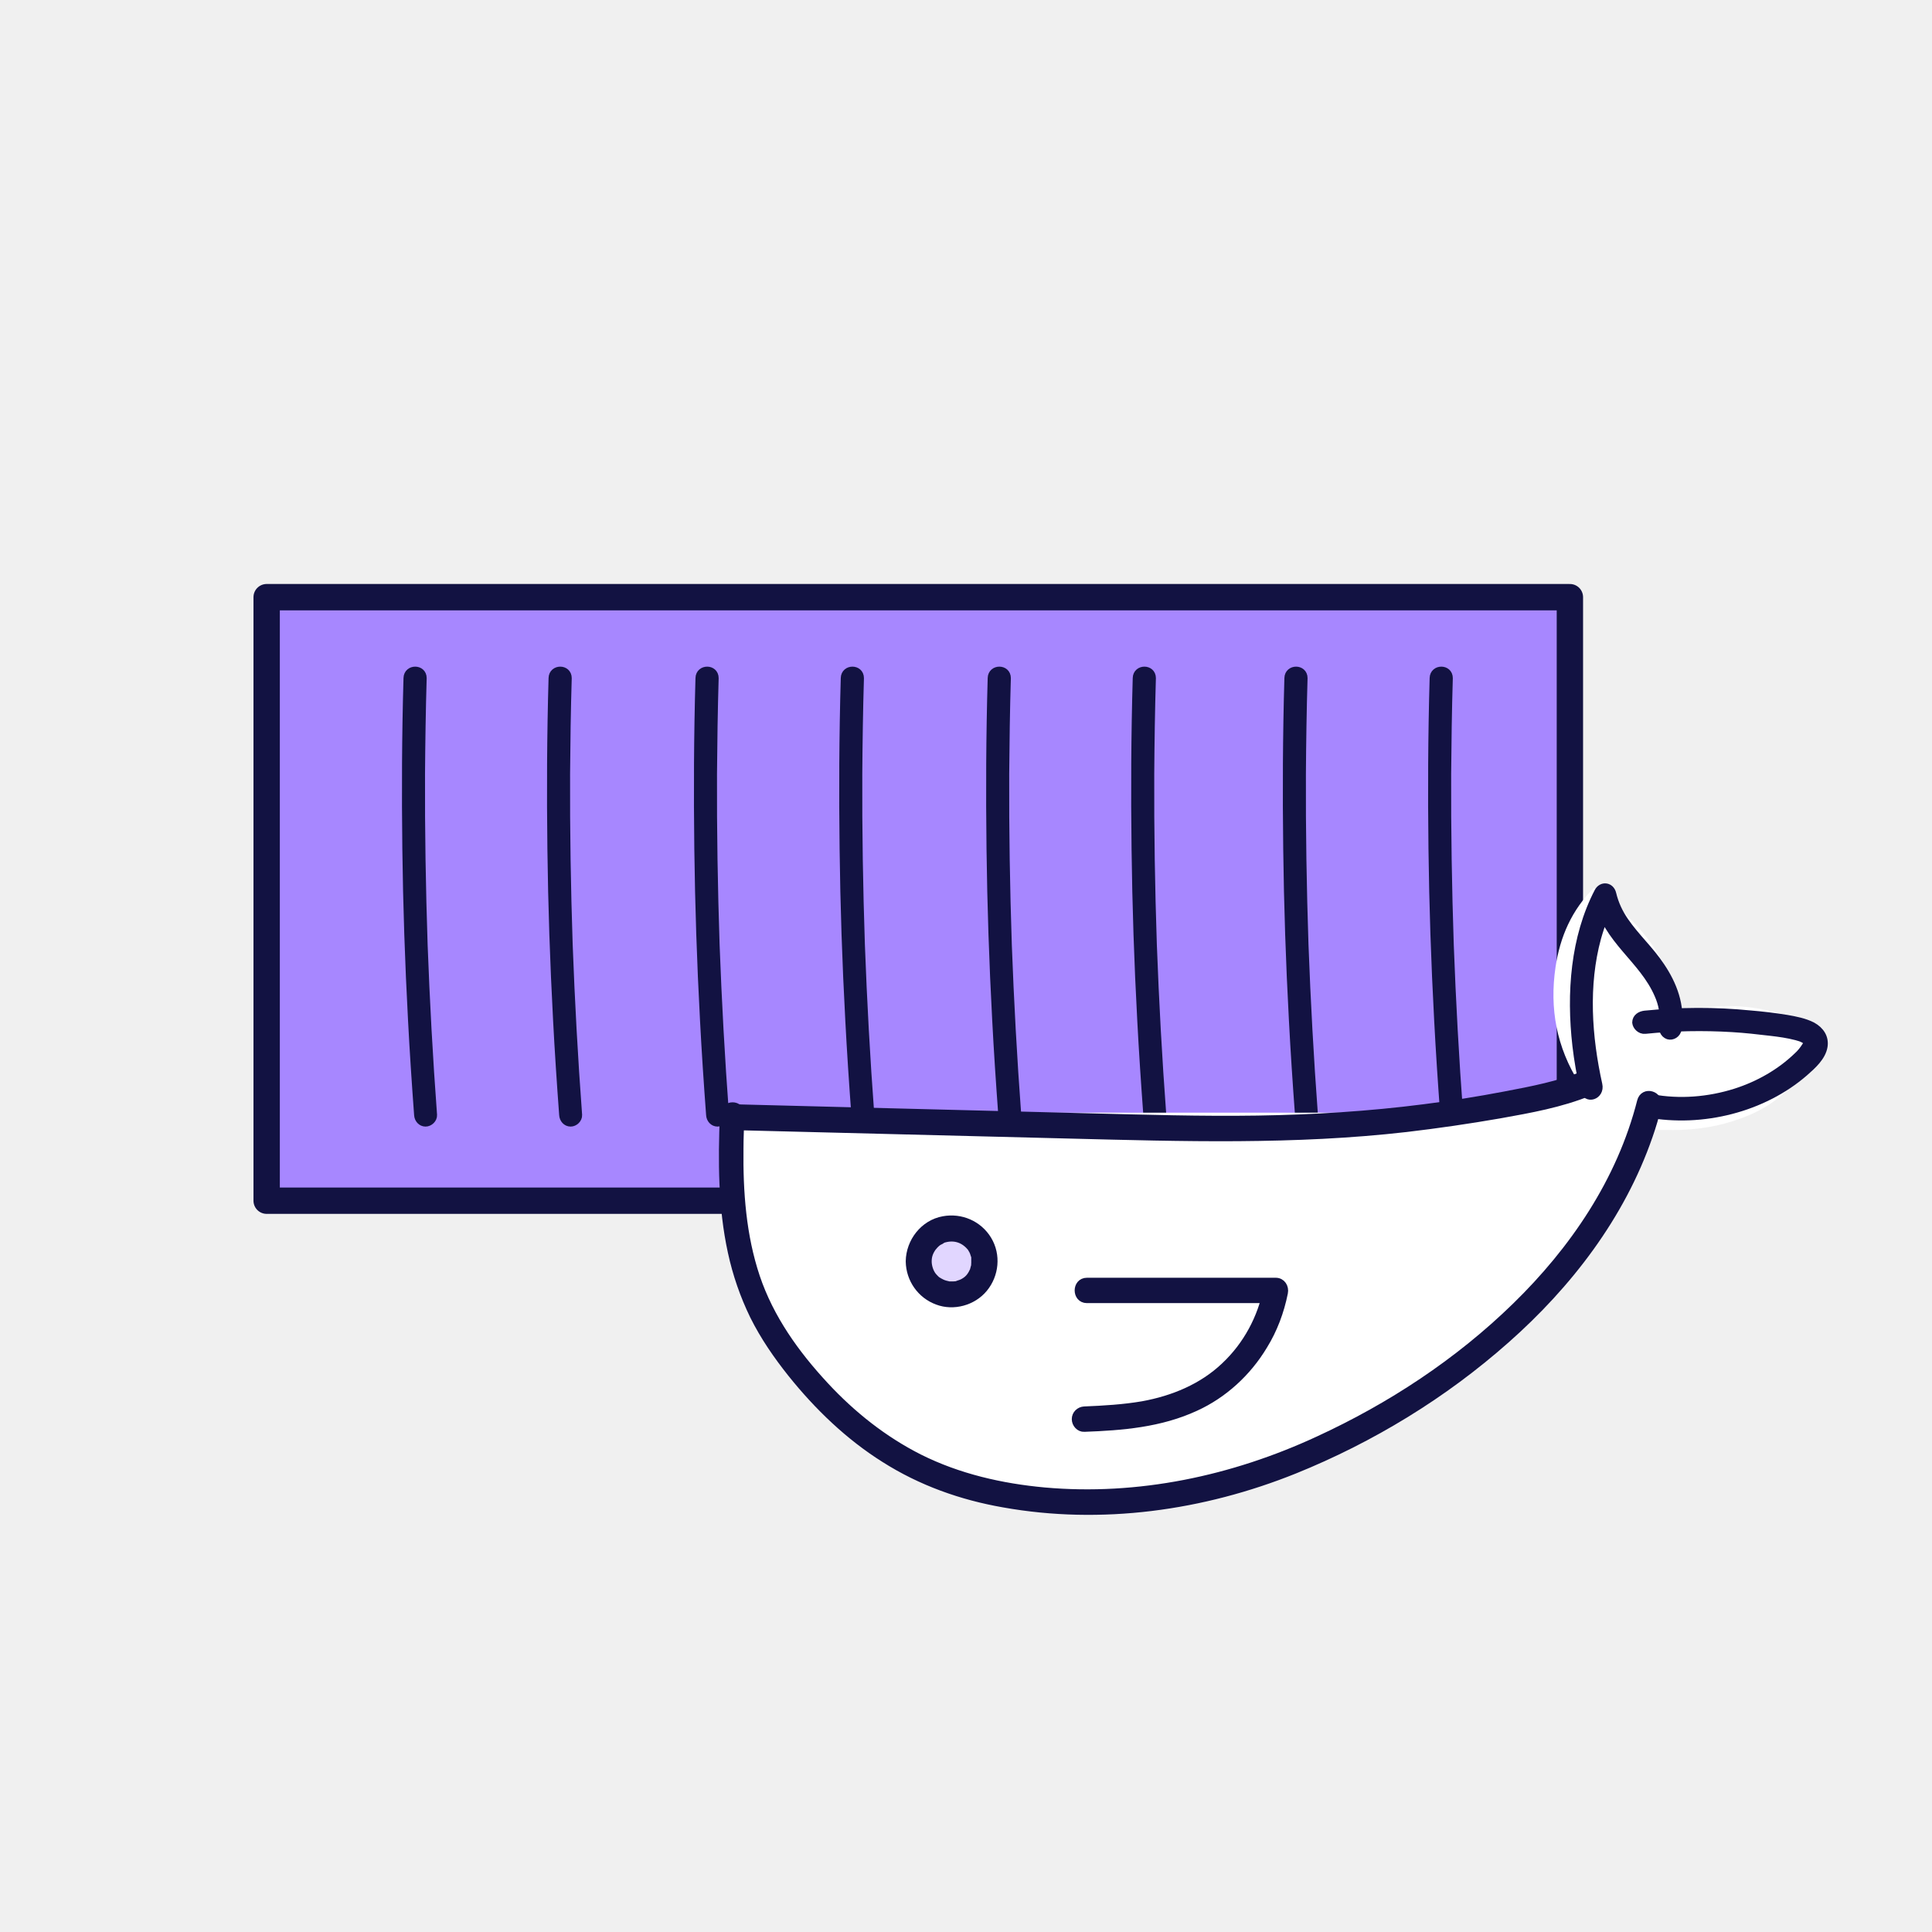
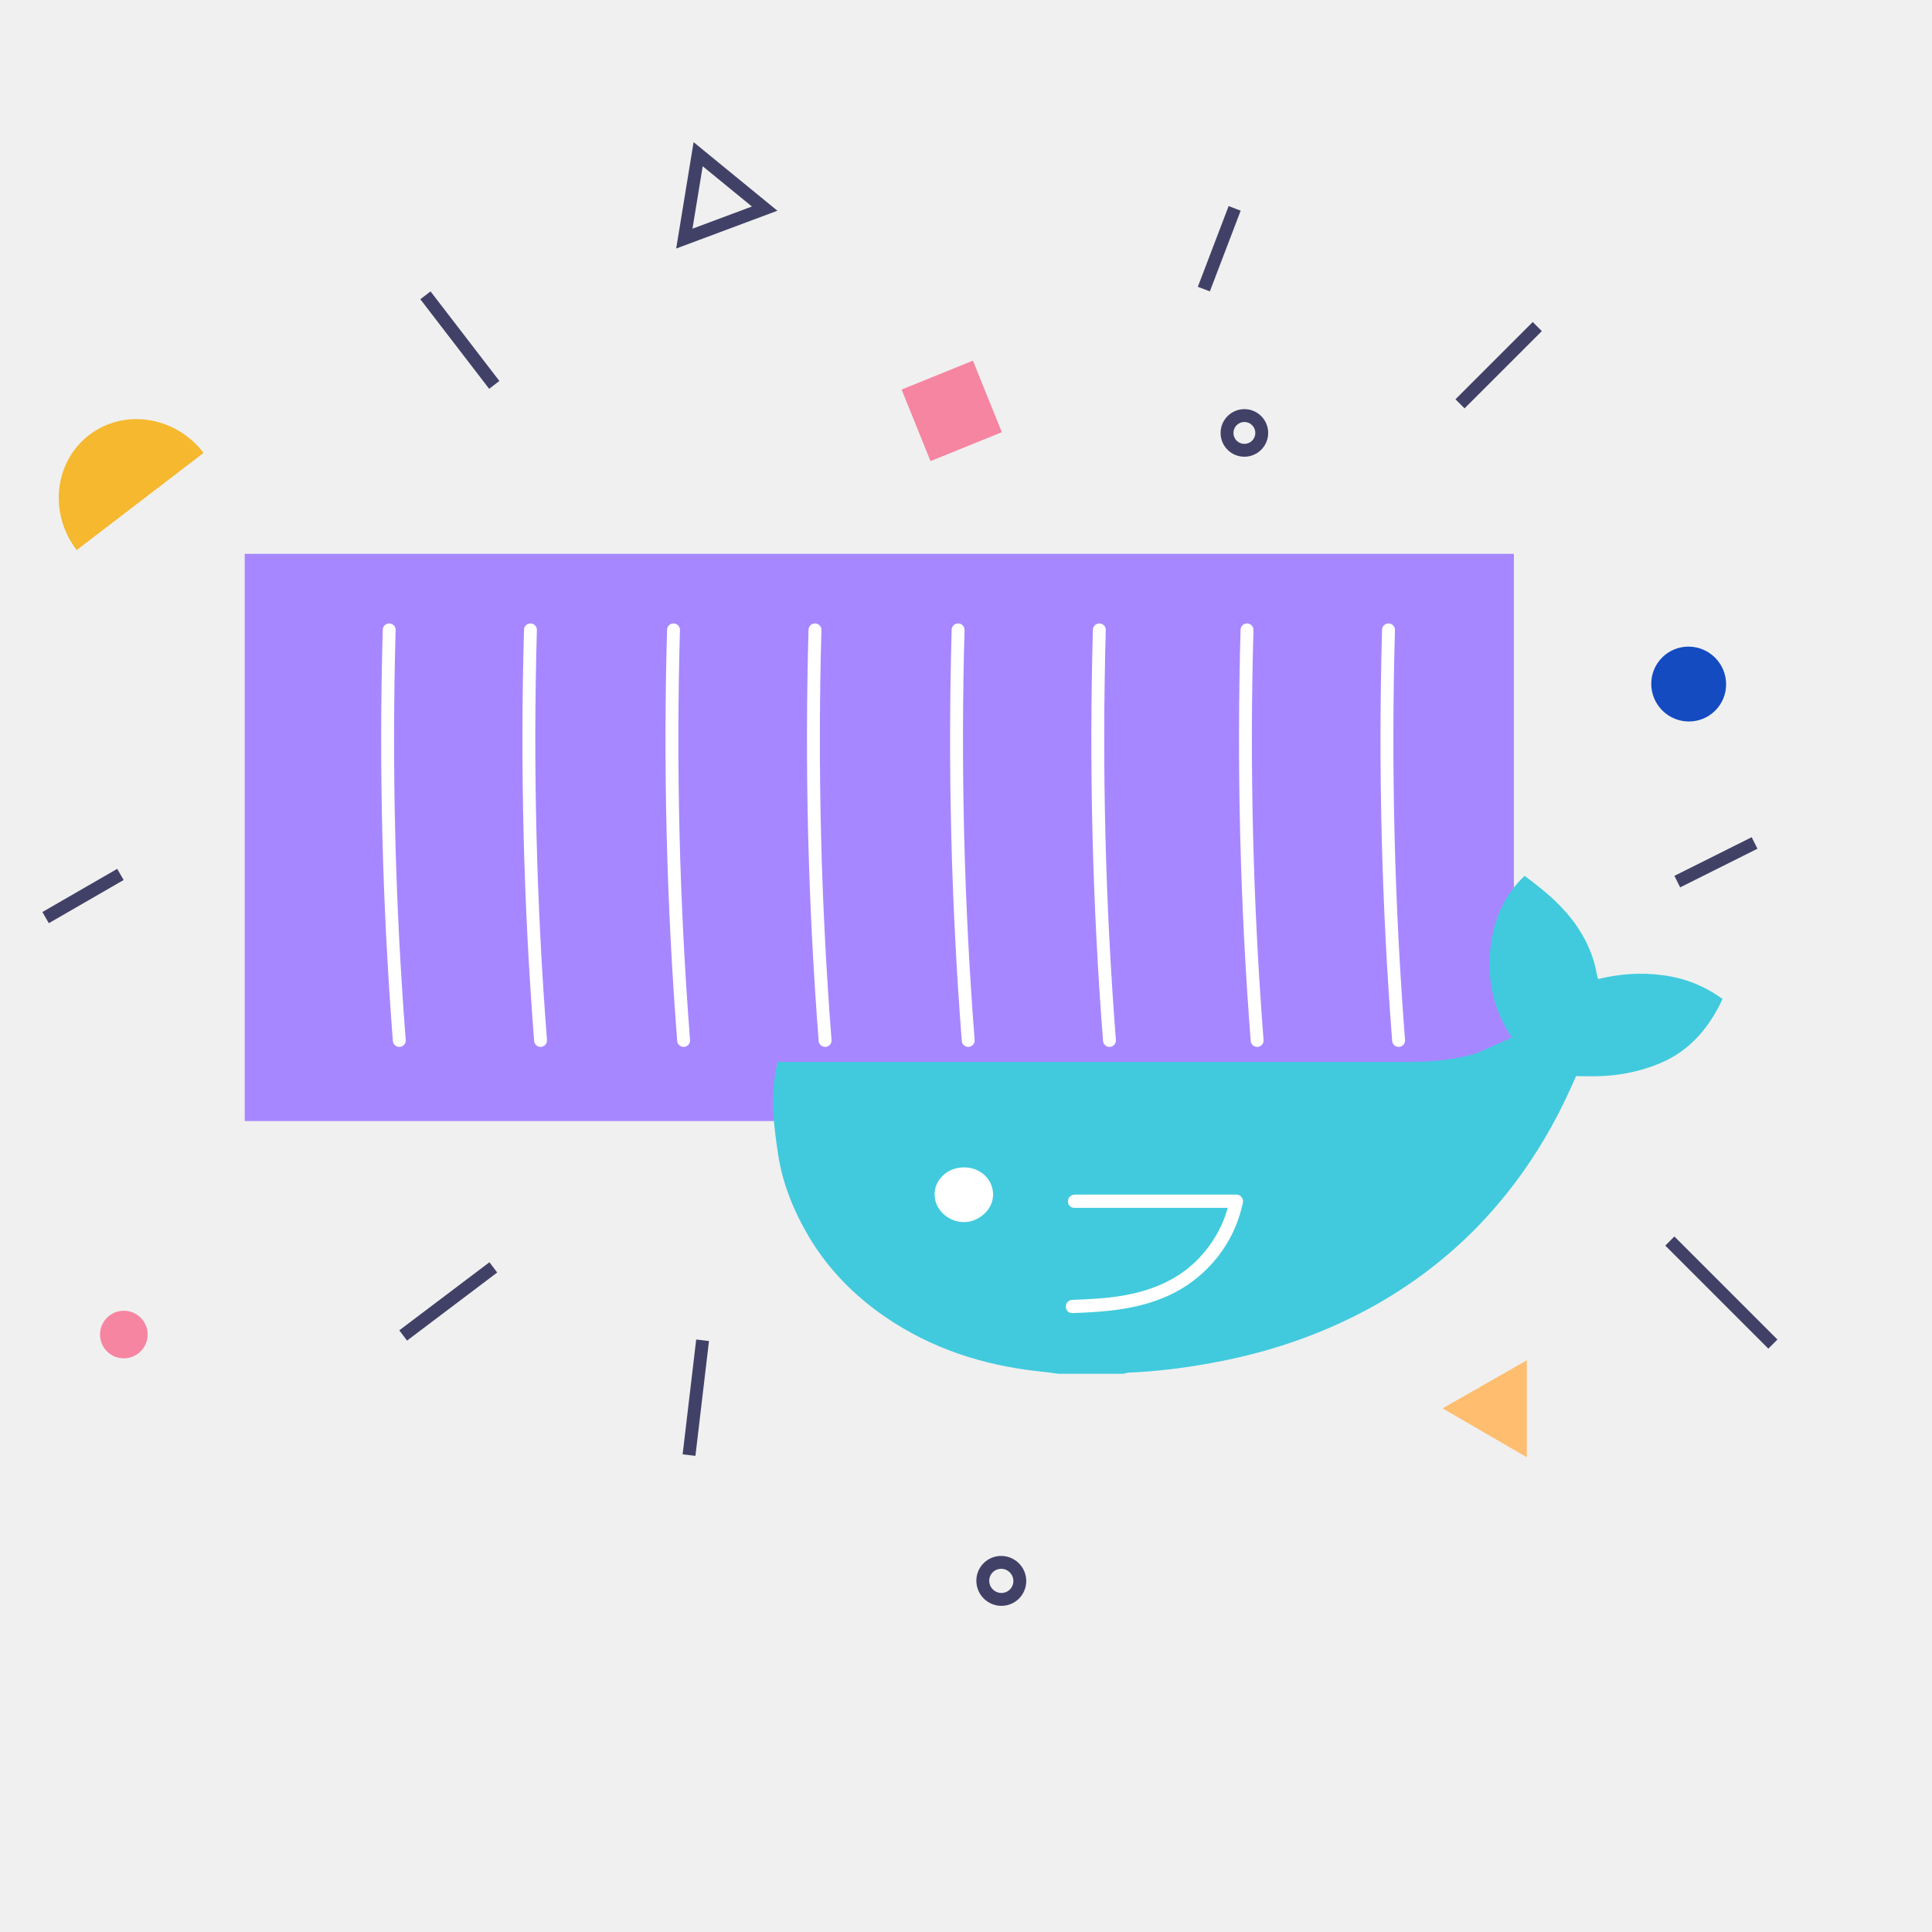
- <svg xmlns="http://www.w3.org/2000/svg" width="110" height="110" viewBox="0 0 110 110" fill="none">
-   <path d="M89.383 34H15.182V68.363H89.383V34Z" fill="#A787FF" stroke="#121242" stroke-width="1.5" stroke-linecap="round" stroke-linejoin="round" />
-   <path d="M23.224 38.607C23.13 41.843 23.117 45.093 23.157 48.329C23.197 51.565 23.305 54.801 23.479 58.038C23.573 59.848 23.694 61.671 23.828 63.481C23.842 63.701 24.003 63.893 24.231 63.893C24.433 63.893 24.648 63.701 24.634 63.481C24.392 60.245 24.218 57.023 24.097 53.787C23.99 50.551 23.936 47.301 23.949 44.065C23.963 42.241 23.99 40.431 24.043 38.607C24.043 38.072 23.238 38.072 23.224 38.607Z" fill="#121242" stroke="#121242" stroke-width="0.5" />
-   <path d="M31.483 38.607C31.389 41.843 31.376 45.093 31.416 48.329C31.456 51.565 31.564 54.801 31.738 58.038C31.832 59.848 31.953 61.671 32.087 63.481C32.101 63.701 32.262 63.893 32.49 63.893C32.692 63.893 32.906 63.701 32.893 63.481C32.651 60.245 32.477 57.023 32.356 53.787C32.248 50.551 32.195 47.301 32.208 44.065C32.222 42.241 32.248 40.431 32.302 38.607C32.302 38.072 31.497 38.072 31.483 38.607Z" fill="#121242" stroke="#121242" stroke-width="0.5" />
-   <path d="M39.848 38.607C39.754 41.843 39.741 45.093 39.781 48.329C39.822 51.565 39.929 54.801 40.103 58.038C40.197 59.848 40.318 61.671 40.453 63.481C40.466 63.701 40.627 63.893 40.855 63.893C41.057 63.893 41.272 63.701 41.258 63.481C41.017 60.245 40.842 57.023 40.721 53.787C40.614 50.551 40.56 47.301 40.573 44.065C40.587 42.241 40.614 40.431 40.667 38.607C40.667 38.072 39.862 38.072 39.848 38.607Z" fill="#121242" stroke="#121242" stroke-width="0.5" />
-   <path d="M48.12 38.607C48.026 41.843 48.012 45.093 48.053 48.329C48.093 51.565 48.2 54.801 48.375 58.038C48.469 59.848 48.59 61.671 48.724 63.481C48.737 63.701 48.899 63.893 49.127 63.893C49.328 63.893 49.543 63.701 49.53 63.481C49.288 60.245 49.113 57.023 48.993 53.787C48.885 50.551 48.831 47.301 48.845 44.065C48.858 42.241 48.885 40.431 48.939 38.607C48.939 38.072 48.133 38.072 48.12 38.607Z" fill="#121242" stroke="#121242" stroke-width="0.5" />
-   <path d="M56.485 38.607C56.391 41.843 56.378 45.093 56.418 48.329C56.458 51.565 56.566 54.801 56.74 58.038C56.834 59.848 56.955 61.671 57.089 63.481C57.103 63.701 57.264 63.893 57.492 63.893C57.694 63.893 57.908 63.701 57.895 63.481C57.653 60.245 57.479 57.023 57.358 53.787C57.25 50.551 57.197 47.301 57.21 44.065C57.224 42.241 57.25 40.431 57.304 38.607C57.304 38.072 56.498 38.072 56.485 38.607Z" fill="#121242" stroke="#121242" stroke-width="0.5" />
-   <path d="M64.743 38.607C64.649 41.843 64.635 45.093 64.676 48.329C64.716 51.565 64.823 54.801 64.998 58.038C65.092 59.848 65.213 61.671 65.347 63.481C65.361 63.701 65.522 63.893 65.75 63.893C65.951 63.893 66.166 63.701 66.153 63.481C65.911 60.245 65.737 57.023 65.616 53.787C65.508 50.551 65.454 47.301 65.468 44.065C65.481 42.241 65.508 40.431 65.562 38.607C65.562 38.072 64.756 38.072 64.743 38.607Z" fill="#121242" stroke="#121242" stroke-width="0.5" />
-   <path d="M73.378 38.607C73.284 41.843 73.27 45.093 73.311 48.329C73.351 51.565 73.458 54.801 73.633 58.038C73.727 59.848 73.848 61.671 73.982 63.481C73.995 63.701 74.156 63.893 74.385 63.893C74.586 63.893 74.801 63.701 74.787 63.481C74.546 60.245 74.371 57.023 74.25 53.787C74.143 50.551 74.089 47.301 74.103 44.065C74.116 42.241 74.143 40.431 74.197 38.607C74.197 38.072 73.391 38.072 73.378 38.607Z" fill="#121242" stroke="#121242" stroke-width="0.5" />
-   <path d="M81.648 38.607C81.554 41.843 81.541 45.093 81.581 48.329C81.621 51.565 81.729 54.801 81.903 58.038C81.997 59.848 82.118 61.671 82.252 63.481C82.266 63.701 82.427 63.893 82.655 63.893C82.857 63.893 83.072 63.701 83.058 63.481C82.816 60.245 82.642 57.023 82.521 53.787C82.413 50.551 82.36 47.301 82.373 44.065C82.387 42.241 82.413 40.431 82.467 38.607C82.467 38.072 81.662 38.072 81.648 38.607Z" fill="#121242" stroke="#121242" stroke-width="0.5" />
-   <path d="M99.865 57.384C98.441 57.182 97.017 57.291 95.609 57.649C95.578 57.509 95.533 57.4 95.518 57.291C95.396 56.528 95.154 55.795 94.821 55.094C94.109 53.614 93.049 52.43 91.822 51.402C91.473 51.106 91.11 50.81 90.761 50.545C89.489 51.807 88.823 53.334 88.565 55.063C88.217 57.431 88.626 59.628 89.913 61.669C89.686 61.778 89.489 61.887 89.277 61.98C88.565 62.276 87.899 62.681 87.157 62.884C85.824 63.242 84.476 63.351 83.112 63.351C69.435 63.351 55.742 63.351 42.065 63.351C41.883 63.351 41.701 63.351 41.489 63.351C41.277 64.488 41.126 65.594 41.201 66.7C41.262 67.713 41.383 68.725 41.535 69.738C41.838 71.794 42.595 73.695 43.61 75.471C44.867 77.652 46.563 79.444 48.578 80.892C51.622 83.073 55.03 84.226 58.696 84.647C59.135 84.694 59.59 84.756 60.029 84.818C61.453 84.818 62.892 84.818 64.315 84.818C64.421 84.787 64.512 84.756 64.618 84.74C66.451 84.662 68.254 84.429 70.056 84.086C73.388 83.463 76.584 82.403 79.614 80.814C82.643 79.225 85.354 77.169 87.702 74.645C90.368 71.763 92.412 68.461 93.942 64.831C94.003 64.675 94.079 64.519 94.154 64.332C94.684 64.332 95.184 64.348 95.684 64.332C97.078 64.286 98.411 64.005 99.698 63.444C101.682 62.572 102.939 60.983 103.818 59.02C102.621 58.117 101.304 57.571 99.865 57.384Z" fill="white" />
-   <path d="M55.733 73.559C54.212 74.909 52.208 73.872 51.874 72.287C51.837 72.112 51.837 71.936 51.818 71.779C51.818 70.644 52.672 69.666 53.766 69.49C54.397 69.393 54.972 69.49 55.51 69.843C56.661 70.586 57.013 72.424 55.733 73.559Z" fill="#E1D6FF" />
-   <path d="M90.981 61.758C90.379 59.044 90.173 56.1 90.912 53.386C91.118 52.65 91.391 51.947 91.733 51.276C91.487 51.244 91.227 51.194 90.981 51.162C91.501 53.517 93.554 54.563 94.443 56.624C94.676 57.147 94.799 57.736 94.703 58.324C94.662 58.586 94.758 58.848 94.99 58.929C95.196 58.995 95.456 58.848 95.497 58.586C95.702 57.261 95.223 56.051 94.539 55.037C93.923 54.105 93.116 53.386 92.486 52.47C92.158 51.996 91.911 51.472 91.775 50.9C91.679 50.475 91.213 50.426 91.022 50.786C89.667 53.386 89.434 56.542 89.776 59.534C89.872 60.368 90.023 61.202 90.201 62.02C90.324 62.625 91.118 62.363 90.981 61.758Z" fill="#121242" stroke="#121242" stroke-width="0.5" stroke-linecap="round" stroke-linejoin="round" />
-   <path d="M93.669 58.613C95.303 58.444 96.969 58.415 98.618 58.514C99.357 58.557 100.095 58.642 100.818 58.727C101.305 58.783 101.808 58.854 102.295 58.982C102.39 59.01 102.484 59.038 102.578 59.066C102.641 59.095 102.515 59.038 102.562 59.066C102.578 59.081 102.61 59.081 102.625 59.095C102.672 59.109 102.72 59.137 102.767 59.166C102.782 59.18 102.798 59.194 102.814 59.194C102.798 59.18 102.735 59.123 102.798 59.18C102.83 59.208 102.845 59.222 102.877 59.251C102.892 59.265 102.924 59.307 102.892 59.265C102.845 59.208 102.892 59.265 102.892 59.279C102.892 59.293 102.908 59.321 102.924 59.321C102.971 59.35 102.861 59.236 102.908 59.307C102.924 59.321 102.924 59.35 102.924 59.364C102.924 59.35 102.924 59.265 102.924 59.336C102.924 59.364 102.908 59.477 102.924 59.364C102.908 59.406 102.908 59.435 102.892 59.477C102.892 59.505 102.877 59.52 102.861 59.548C102.845 59.59 102.892 59.491 102.845 59.562C102.704 59.789 102.547 59.987 102.342 60.171C101.384 61.091 100.158 61.799 98.823 62.224C97.299 62.706 95.633 62.847 94.046 62.55C93.794 62.507 93.543 62.62 93.465 62.847C93.402 63.059 93.543 63.328 93.794 63.371C96.953 63.952 100.394 63.059 102.72 61.035C103.175 60.638 103.709 60.157 103.804 59.576C103.882 59.095 103.631 58.698 103.175 58.444C102.735 58.217 102.217 58.118 101.73 58.033C101.038 57.92 100.331 57.835 99.624 57.778C97.644 57.58 95.633 57.594 93.653 57.792C93.402 57.821 93.182 57.962 93.182 58.217C93.197 58.401 93.402 58.642 93.669 58.613Z" fill="#121242" stroke="#121242" stroke-width="0.5" stroke-linecap="round" stroke-linejoin="round" />
-   <path d="M93.458 62.711C92.296 67.281 89.594 71.212 86.332 74.392C83.041 77.604 79.176 80.129 75.085 82.014C70.193 84.283 64.803 85.418 59.459 84.939C57.013 84.715 54.552 84.156 52.318 83.037C50.294 82.014 48.498 80.592 46.943 78.914C45.282 77.124 43.818 75.095 43.017 72.714C42.232 70.365 42.051 67.872 42.081 65.395C42.081 64.756 42.112 64.117 42.142 63.478C42.172 62.855 41.266 62.855 41.236 63.478C41.13 66.082 41.13 68.719 41.689 71.276C41.961 72.538 42.383 73.753 42.942 74.903C43.531 76.086 44.271 77.156 45.086 78.179C46.596 80.065 48.362 81.759 50.37 83.021C52.453 84.347 54.763 85.162 57.149 85.578C62.69 86.569 68.457 85.769 73.696 83.66C78.044 81.902 82.181 79.394 85.744 76.23C89.246 73.129 92.266 69.246 93.851 64.66C94.047 64.101 94.213 63.542 94.349 62.966C94.485 62.359 93.609 62.103 93.458 62.711Z" fill="#121242" stroke="#121242" stroke-width="0.5" stroke-linecap="round" stroke-linejoin="round" />
-   <path d="M41.623 64.09C48.058 64.252 54.493 64.414 60.928 64.576C67.317 64.738 73.706 64.933 80.064 64.203C81.846 63.993 83.627 63.734 85.393 63.426C87.113 63.118 88.849 62.81 90.477 62.146C90.707 62.049 90.876 61.822 90.799 61.546C90.738 61.32 90.461 61.109 90.231 61.206C88.772 61.806 87.236 62.097 85.7 62.389C84.18 62.681 82.644 62.923 81.093 63.118C77.945 63.523 74.781 63.717 71.602 63.766C68.392 63.815 65.182 63.717 61.972 63.636C58.763 63.555 55.568 63.474 52.358 63.393C48.765 63.296 45.171 63.215 41.593 63.118C41.04 63.102 41.04 64.074 41.623 64.09Z" fill="#121242" stroke="#121242" stroke-width="0.5" stroke-linecap="round" stroke-linejoin="round" />
-   <path d="M52.796 71.825C52.796 71.515 52.877 71.271 53.073 70.994C53.154 70.864 53.04 71.026 53.105 70.961C53.138 70.929 53.154 70.896 53.187 70.864C53.203 70.847 53.236 70.815 53.252 70.798C53.252 70.798 53.366 70.701 53.301 70.749C53.366 70.701 53.431 70.652 53.513 70.619C53.545 70.603 53.578 70.587 53.594 70.57C53.643 70.554 53.659 70.538 53.61 70.554C53.627 70.538 53.659 70.538 53.675 70.521C54.278 70.326 54.848 70.472 55.272 70.961C55.223 70.912 55.272 70.961 55.288 70.978C55.321 71.01 55.337 71.059 55.37 71.108C55.386 71.14 55.402 71.157 55.418 71.189C55.418 71.189 55.483 71.336 55.451 71.254C55.483 71.336 55.5 71.417 55.532 71.499C55.549 71.531 55.549 71.564 55.549 71.597C55.565 71.662 55.565 71.662 55.549 71.613C55.549 71.645 55.549 71.662 55.549 71.694C55.549 71.776 55.549 71.857 55.549 71.922C55.549 71.922 55.532 72.085 55.549 72.004C55.549 72.036 55.532 72.069 55.532 72.102C55.516 72.183 55.483 72.264 55.467 72.346C55.418 72.493 55.516 72.281 55.435 72.411C55.418 72.46 55.386 72.492 55.37 72.541C55.223 72.802 55.044 72.965 54.718 73.112C54.734 73.095 54.783 73.079 54.702 73.112C54.653 73.128 54.604 73.144 54.555 73.16C54.523 73.177 54.49 73.177 54.457 73.193C54.474 73.193 54.311 73.225 54.376 73.209C54.441 73.193 54.278 73.209 54.294 73.209C54.246 73.209 54.213 73.209 54.164 73.209C54.115 73.209 54.083 73.209 54.034 73.209C53.92 73.209 54.05 73.225 53.969 73.193C53.741 73.144 53.659 73.112 53.48 73.014C53.447 72.997 53.431 72.981 53.399 72.965C53.366 72.949 53.35 72.932 53.317 72.916C53.35 72.949 53.35 72.932 53.301 72.9C53.236 72.851 53.187 72.786 53.122 72.721C52.926 72.509 52.796 72.134 52.796 71.825C52.78 71.189 51.802 71.189 51.819 71.825C51.835 72.818 52.454 73.698 53.382 74.04C54.278 74.382 55.37 74.089 55.989 73.34C56.624 72.574 56.738 71.466 56.217 70.603C55.695 69.739 54.702 69.316 53.724 69.495C52.617 69.691 51.835 70.717 51.819 71.808C51.819 72.46 52.796 72.46 52.796 71.825Z" fill="#121242" />
-   <path d="M52.796 71.825C52.796 71.515 52.877 71.271 53.073 70.994C53.154 70.864 53.04 71.026 53.105 70.961C53.138 70.929 53.154 70.896 53.187 70.864C53.203 70.847 53.236 70.815 53.252 70.798C53.252 70.798 53.366 70.701 53.301 70.749C53.366 70.701 53.431 70.652 53.513 70.619C53.545 70.603 53.578 70.587 53.594 70.57C53.643 70.554 53.659 70.538 53.61 70.554C53.627 70.538 53.659 70.538 53.675 70.521C54.278 70.326 54.848 70.472 55.272 70.961C55.223 70.912 55.272 70.961 55.288 70.978C55.321 71.01 55.337 71.059 55.37 71.108C55.386 71.14 55.402 71.157 55.418 71.189C55.418 71.189 55.483 71.336 55.451 71.254C55.483 71.336 55.5 71.417 55.532 71.499C55.549 71.531 55.549 71.564 55.549 71.597C55.565 71.662 55.565 71.662 55.549 71.613C55.549 71.645 55.549 71.662 55.549 71.694C55.549 71.776 55.549 71.857 55.549 71.922C55.549 71.922 55.532 72.085 55.549 72.004C55.549 72.036 55.532 72.069 55.532 72.102C55.516 72.183 55.483 72.264 55.467 72.346C55.418 72.493 55.516 72.281 55.435 72.411C55.418 72.46 55.386 72.492 55.37 72.541C55.223 72.802 55.044 72.965 54.718 73.112C54.734 73.095 54.783 73.079 54.702 73.112C54.653 73.128 54.604 73.144 54.555 73.16C54.523 73.177 54.49 73.177 54.457 73.193C54.474 73.193 54.311 73.225 54.376 73.209C54.441 73.193 54.278 73.209 54.294 73.209C54.246 73.209 54.213 73.209 54.164 73.209C54.115 73.209 54.083 73.209 54.034 73.209C53.92 73.209 54.05 73.225 53.969 73.193C53.741 73.144 53.659 73.112 53.48 73.014C53.447 72.997 53.431 72.981 53.399 72.965C53.366 72.949 53.35 72.932 53.317 72.916C53.35 72.949 53.35 72.932 53.301 72.9C53.236 72.851 53.187 72.786 53.122 72.721C52.926 72.509 52.796 72.134 52.796 71.825ZM52.796 71.825C52.78 71.189 51.802 71.189 51.819 71.825C51.835 72.818 52.454 73.698 53.382 74.04C54.278 74.382 55.37 74.089 55.989 73.34C56.624 72.574 56.738 71.466 56.217 70.603C55.695 69.739 54.702 69.316 53.724 69.495C52.617 69.691 51.835 70.717 51.819 71.808C51.819 72.46 52.796 72.46 52.796 71.825Z" stroke="#121242" stroke-width="0.5" stroke-linecap="round" stroke-linejoin="round" />
-   <path d="M61.883 73.944C64.678 73.944 67.474 73.944 70.269 73.944C71.063 73.944 71.842 73.944 72.636 73.944C72.483 73.739 72.346 73.55 72.193 73.346C71.857 75.06 71.017 76.617 69.765 77.796C68.482 79.023 66.802 79.715 65.06 80.03C63.961 80.218 62.846 80.281 61.731 80.328C61.486 80.344 61.273 80.533 61.273 80.8C61.273 81.052 61.486 81.288 61.731 81.272C63.884 81.193 66.053 81.02 68.054 80.093C69.642 79.369 71.002 78.127 71.918 76.601C72.483 75.689 72.865 74.667 73.079 73.598C73.14 73.299 72.957 73 72.636 73C69.841 73 67.046 73 64.251 73C63.457 73 62.678 73 61.883 73C61.288 73 61.288 73.944 61.883 73.944Z" fill="#121242" stroke="#121242" stroke-width="0.5" stroke-linecap="round" stroke-linejoin="round" />
+ <svg xmlns="http://www.w3.org/2000/svg" width="150" height="150" viewBox="0 0 150 150" fill="none">
+   <path d="M6.926 33.772C9.646 31.689 13.621 32.311 15.805 35.162L5.953 42.706C3.77 39.856 4.205 35.855 6.926 33.772Z" fill="#F5B82E" />
+   <path d="M95.66 34.566C95.135 34.04 95.135 33.187 95.661 32.66C96.188 32.134 97.041 32.134 97.567 32.66C98.093 33.186 98.093 34.039 97.566 34.566C97.04 35.092 96.186 35.092 95.66 34.566Z" stroke="#414168" />
+   <path d="M8.308 102.307C7.586 103.028 7.586 104.198 8.307 104.92C9.028 105.641 10.198 105.641 10.92 104.919C11.642 104.197 11.642 103.028 10.92 102.306C10.199 101.585 9.029 101.585 8.308 102.307Z" fill="#F685A1" />
+   <path d="M129.048 51.049C127.917 52.18 127.922 54.02 129.06 55.159C130.198 56.297 132.038 56.302 133.17 55.171C134.301 54.039 134.296 52.199 133.158 51.061C132.02 49.923 130.18 49.917 129.048 51.049Z" fill="#144BC1" />
+   <path d="M76.728 123.752C76.163 123.187 76.163 122.277 76.72 121.719C77.277 121.162 78.188 121.162 78.753 121.727C79.319 122.293 79.318 123.203 78.761 123.76C78.204 124.317 77.294 124.318 76.728 123.752Z" stroke="#414168" />
+   <path d="M72.244 35.802L77.781 33.556L75.538 28L70.001 30.246L72.244 35.802Z" fill="#F685A1" />
+   <path d="M112 109.346L118.54 105.614L118.54 113.141L112 109.346Z" fill="#FFBD70" />
+   <line x1="38.301" y1="98.399" x2="31.302" y2="103.685" stroke="#414168" />
+   <line x1="38.375" y1="29.883" x2="33.031" y2="22.928" stroke="#414168" />
+   <line x1="119.354" y1="25.354" x2="113.354" y2="31.354" stroke="#414168" />
+   <line x1="137.646" y1="104.354" x2="129.646" y2="96.354" stroke="#414168" />
+   <line x1="25.668" y1="59.785" x2="33.028" y2="68.647" stroke="#414168" />
+   <line x1="54.549" y1="104.059" x2="53.496" y2="112.974" stroke="#414168" />
+   <line x1="136.224" y1="65.447" x2="130.224" y2="68.447" stroke="#414168" />
+   <line x1="95.858" y1="16.178" x2="93.466" y2="22.445" stroke="#414168" />
+   <line x1="9.35" y1="67.89" x2="3.541" y2="71.243" stroke="#414168" />
+   <path d="M54.204 11.972L59.368 16.198L53.131 18.526L54.204 11.972Z" stroke="#414168" />
+   <path d="M117.538 43H19V87.037H117.538V43Z" fill="#A787FF" />
+   <path d="M30.217 48.904C29.914 59.536 30.181 70.185 31.001 80.781" stroke="white" stroke-miterlimit="10" stroke-linecap="round" stroke-linejoin="round" />
+   <path d="M41.184 48.904C40.88 59.536 41.148 70.185 41.968 80.781" stroke="white" stroke-miterlimit="10" stroke-linecap="round" stroke-linejoin="round" />
+   <path d="M52.291 48.904C51.988 59.536 52.255 70.185 53.076 80.781" stroke="white" stroke-miterlimit="10" stroke-linecap="round" stroke-linejoin="round" />
+   <path d="M63.275 48.904C62.972 59.536 63.24 70.185 64.06 80.781" stroke="white" stroke-miterlimit="10" stroke-linecap="round" stroke-linejoin="round" />
+   <path d="M74.387 48.904C74.084 59.536 74.351 70.185 75.171 80.781" stroke="white" stroke-miterlimit="10" stroke-linecap="round" stroke-linejoin="round" />
+   <path d="M85.353 48.904C85.05 59.536 85.318 70.185 86.138 80.781" stroke="white" stroke-miterlimit="10" stroke-linecap="round" stroke-linejoin="round" />
+   <path d="M96.818 48.904C96.515 59.536 96.783 70.185 97.603 80.781" stroke="white" stroke-miterlimit="10" stroke-linecap="round" stroke-linejoin="round" />
+   <path d="M107.803 48.904C107.5 59.536 107.767 70.185 108.587 80.781" stroke="white" stroke-miterlimit="10" stroke-linecap="round" stroke-linejoin="round" />
+   <path d="M129.086 75.714C127.41 75.486 125.733 75.609 124.075 76.013C124.039 75.855 123.986 75.732 123.968 75.609C123.825 74.748 123.54 73.922 123.148 73.131C122.31 71.462 121.061 70.126 119.617 68.966C119.207 68.633 118.779 68.299 118.369 68C116.871 69.423 116.086 71.145 115.783 73.096C115.373 75.767 115.855 78.245 117.37 80.547C117.103 80.67 116.871 80.793 116.621 80.898C115.783 81.232 114.999 81.689 114.125 81.918C112.556 82.322 110.969 82.445 109.364 82.445C93.262 82.445 77.142 82.445 61.04 82.445C60.826 82.445 60.612 82.445 60.362 82.445C60.112 83.728 59.934 84.975 60.023 86.223C60.095 87.365 60.237 88.507 60.416 89.65C60.772 91.969 61.664 94.113 62.858 96.116C64.339 98.577 66.336 100.597 68.707 102.232C72.292 104.692 76.304 105.992 80.619 106.467C81.136 106.519 81.671 106.59 82.188 106.66C83.864 106.66 85.558 106.66 87.235 106.66C87.359 106.625 87.466 106.59 87.591 106.572C89.749 106.484 91.871 106.221 93.993 105.834C97.916 105.131 101.678 103.936 105.245 102.144C108.811 100.351 112.003 98.032 114.767 95.185C117.905 91.934 120.313 88.209 122.114 84.114C122.185 83.939 122.274 83.763 122.363 83.552C122.987 83.552 123.576 83.57 124.164 83.552C125.805 83.499 127.374 83.183 128.89 82.55C131.226 81.566 132.706 79.774 133.74 77.56C132.331 76.54 130.78 75.925 129.086 75.714Z" fill="#41CADD" />
+   <path d="M76.323 94.324C74.861 95.537 72.935 94.605 72.614 93.182C72.578 93.024 72.578 92.865 72.561 92.725C72.561 91.706 73.381 90.827 74.433 90.669C75.039 90.581 75.592 90.669 76.109 90.985C77.215 91.653 77.553 93.305 76.323 94.324Z" fill="white" />
+   <path d="M83.415 93.527C86.678 93.527 89.941 93.527 93.204 93.527C94.132 93.527 95.041 93.527 95.968 93.527C95.879 93.422 95.79 93.299 95.719 93.193C95.326 95.144 94.31 96.919 92.83 98.289C91.278 99.713 89.299 100.486 87.213 100.837C85.911 101.066 84.574 101.119 83.254 101.171C82.915 101.189 82.915 101.716 83.254 101.699C85.715 101.611 88.211 101.435 90.494 100.416C92.313 99.625 93.864 98.272 94.916 96.62C95.558 95.618 96.004 94.494 96.253 93.334C96.289 93.176 96.182 93 96.004 93C92.741 93 89.477 93 86.214 93C85.287 93 84.377 93 83.45 93C83.076 93 83.076 93.527 83.415 93.527Z" fill="white" stroke="white" stroke-width="0.5" stroke-linecap="round" stroke-linejoin="round" />
</svg>
